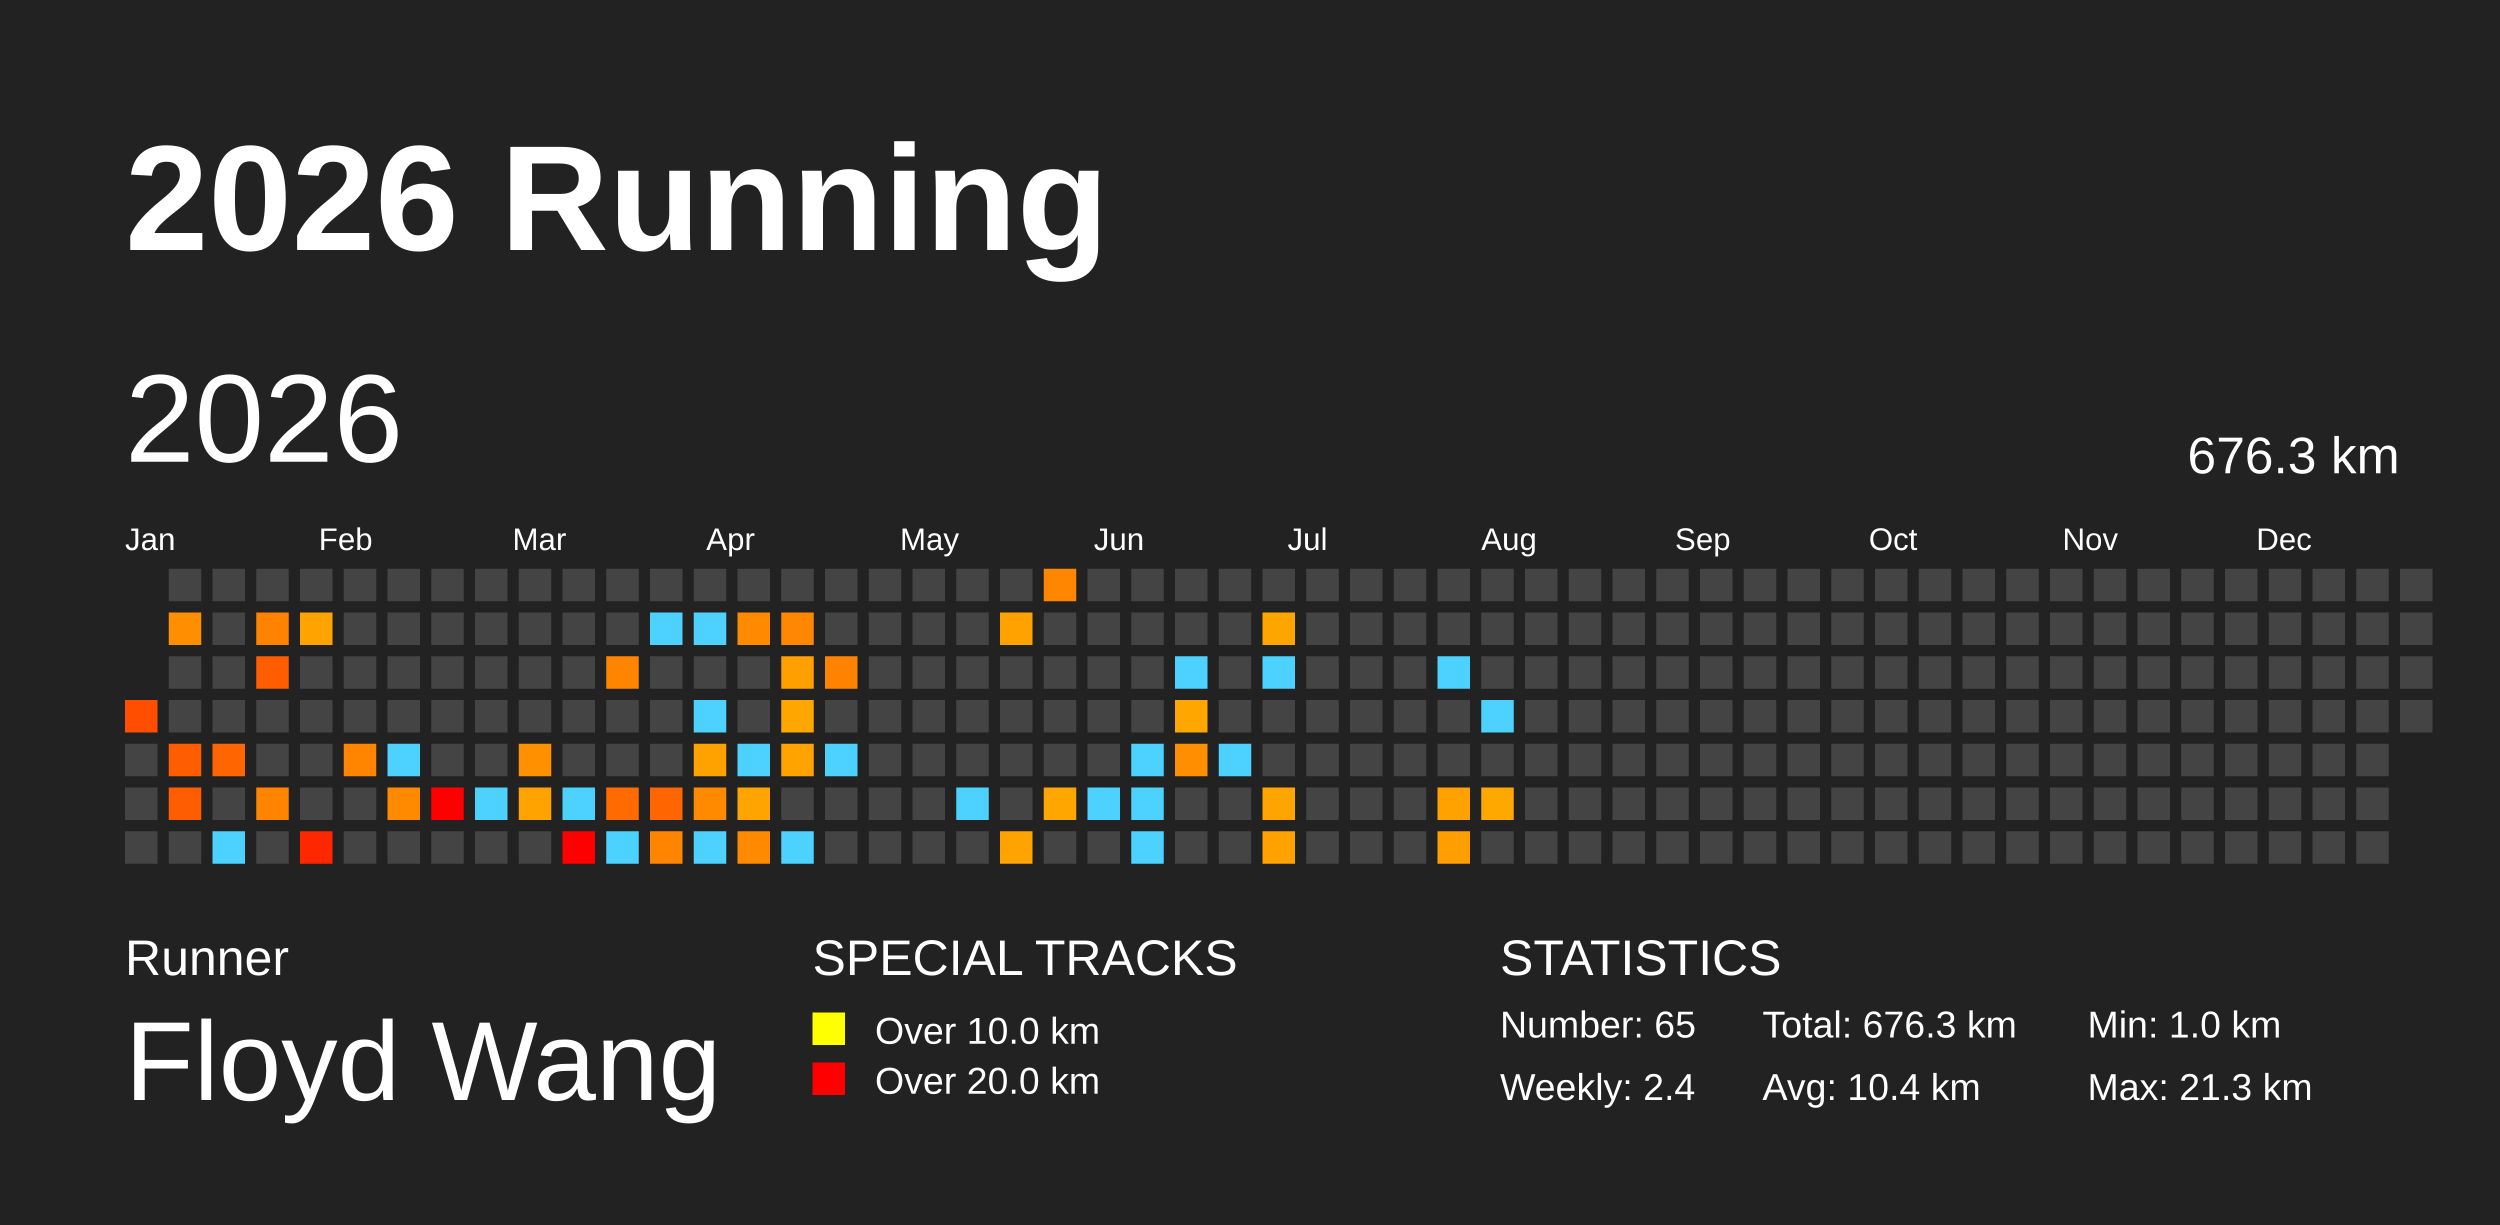
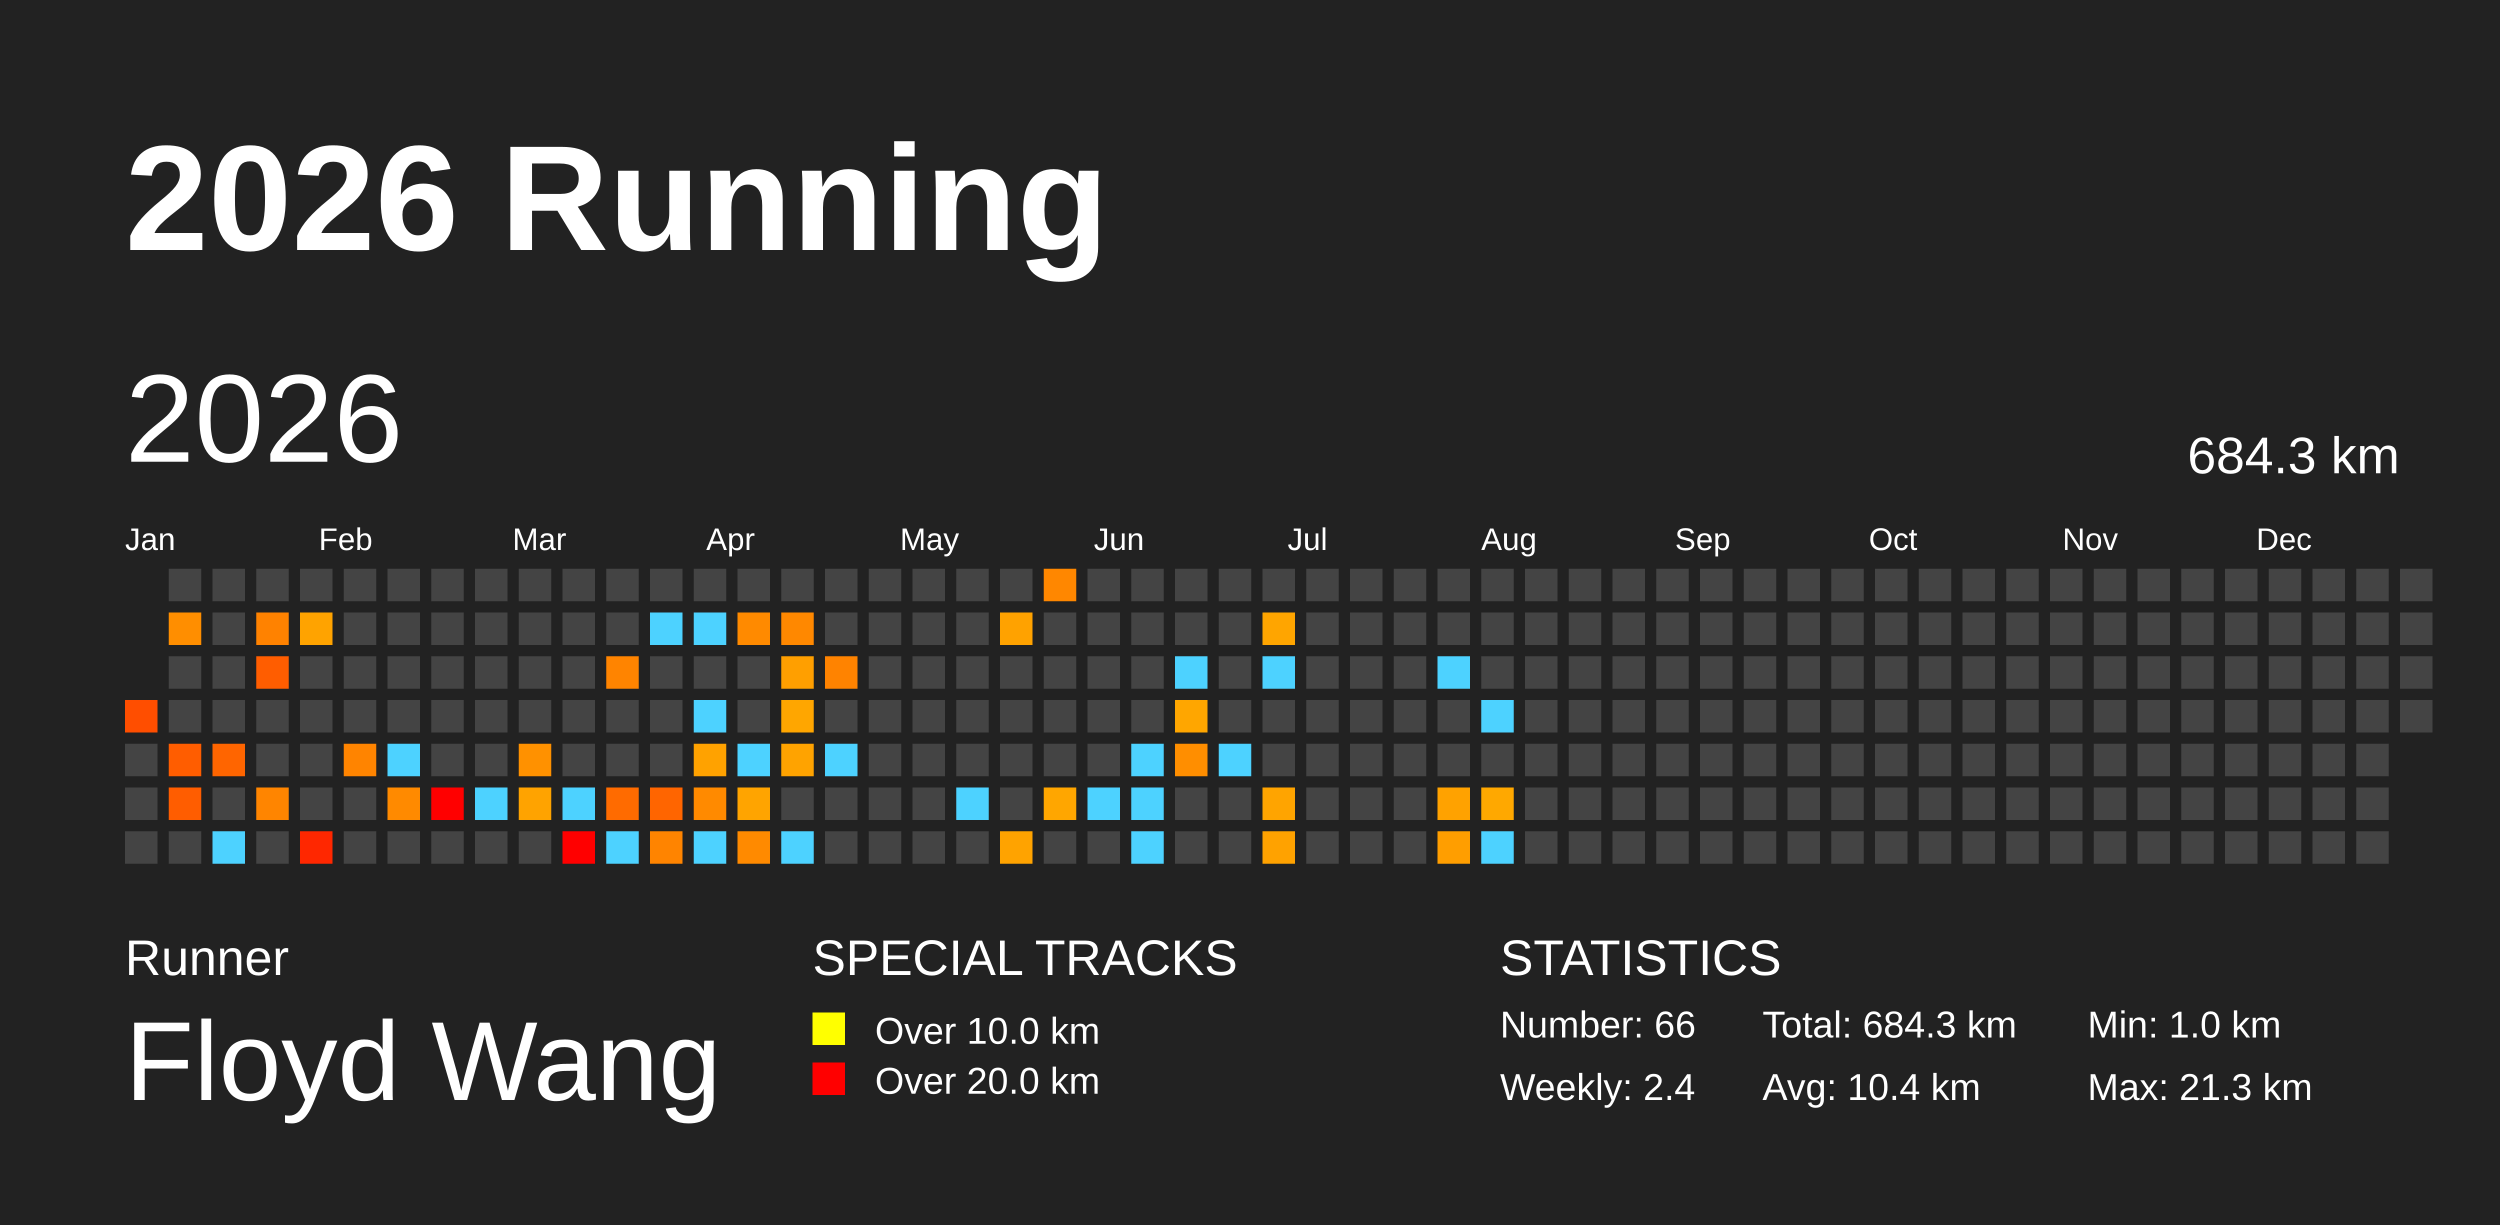
<svg xmlns="http://www.w3.org/2000/svg" baseProfile="full" height="98mm" version="1.1" viewBox="0,0,200,98" width="200mm">
  <defs />
  <rect fill="#222222" height="98" width="200" x="0" y="0" />
  <text fill="#FFFFFF" style="font-size:12px; font-family:Arial; font-weight:bold;" x="10" y="20">2026 Running</text>
  <text fill="#FFFFFF" style="font-size:4px; font-family:Arial" x="10" y="78">Runner</text>
  <text fill="#FFFFFF" style="font-size:9px; font-family:Arial" x="10" y="88">Floyd Wang</text>
  <text fill="#FFFFFF" style="font-size:4px; font-family:Arial" x="65" y="78">SPECIAL TRACKS</text>
  <rect fill="yellow" height="2.6" width="2.6" x="65" y="81" />
  <text fill="#FFFFFF" style="font-size:3px; font-family:Arial" x="70" y="83.5">Over 10.0 km</text>
  <rect fill="red" height="2.6" width="2.6" x="65" y="85" />
  <text fill="#FFFFFF" style="font-size:3px; font-family:Arial" x="70" y="87.5">Over 20.0 km</text>
  <text fill="#FFFFFF" style="font-size:4px; font-family:Arial" x="120" y="78">STATISTICS</text>
-   <text fill="#FFFFFF" style="font-size:3px; font-family:Arial" x="120" y="83">Number: 65</text>
+   <text fill="#FFFFFF" style="font-size:3px; font-family:Arial" x="120" y="83">Number: 66</text>
  <text fill="#FFFFFF" style="font-size:3px; font-family:Arial" x="120" y="88">Weekly: 2.4</text>
-   <text fill="#FFFFFF" style="font-size:3px; font-family:Arial" x="141" y="83">Total: 676.3 km</text>
+   <text fill="#FFFFFF" style="font-size:3px; font-family:Arial" x="141" y="83">Total: 684.3 km</text>
  <text fill="#FFFFFF" style="font-size:3px; font-family:Arial" x="141" y="88">Avg: 10.4 km</text>
  <text fill="#FFFFFF" style="font-size:3px; font-family:Arial" x="167" y="83">Min: 1.0 km</text>
  <text fill="#FFFFFF" style="font-size:3px; font-family:Arial" x="167" y="88">Max: 21.3 km</text>
  <text dominant-baseline="hanging" fill="#FFFFFF" style="font-size:10.0px; font-family:Arial;" x="10" y="30">2026</text>
-   <text dominant-baseline="hanging" fill="#FFFFFF" style="font-size:4.125px; font-family:Arial;" x="175" y="35">676.3 km</text>
+   <text dominant-baseline="hanging" fill="#FFFFFF" style="font-size:4.125px; font-family:Arial;" x="175" y="35">684.3 km</text>
  <text fill="#FFFFFF" style="font-size:2.5px; font-family:Arial" x="10.0" y="44">Jan</text>
  <text fill="#FFFFFF" style="font-size:2.5px; font-family:Arial" x="25.5" y="44">Feb</text>
  <text fill="#FFFFFF" style="font-size:2.5px; font-family:Arial" x="41.0" y="44">Mar</text>
  <text fill="#FFFFFF" style="font-size:2.5px; font-family:Arial" x="56.5" y="44">Apr</text>
  <text fill="#FFFFFF" style="font-size:2.5px; font-family:Arial" x="72.0" y="44">May</text>
  <text fill="#FFFFFF" style="font-size:2.5px; font-family:Arial" x="87.5" y="44">Jun</text>
  <text fill="#FFFFFF" style="font-size:2.5px; font-family:Arial" x="103.0" y="44">Jul</text>
  <text fill="#FFFFFF" style="font-size:2.5px; font-family:Arial" x="118.5" y="44">Aug</text>
  <text fill="#FFFFFF" style="font-size:2.5px; font-family:Arial" x="134.0" y="44">Sep</text>
  <text fill="#FFFFFF" style="font-size:2.5px; font-family:Arial" x="149.5" y="44">Oct</text>
  <text fill="#FFFFFF" style="font-size:2.5px; font-family:Arial" x="165.0" y="44">Nov</text>
  <text fill="#FFFFFF" style="font-size:2.5px; font-family:Arial" x="180.5" y="44">Dec</text>
  <rect fill="#ff4e00" height="2.6" width="2.6" x="10.0" y="56.0" />
  <rect fill="#444444" height="2.6" width="2.6" x="10.0" y="59.5" />
  <rect fill="#444444" height="2.6" width="2.6" x="10.0" y="63.0" />
  <rect fill="#444444" height="2.6" width="2.6" x="10.0" y="66.5" />
  <rect fill="#444444" height="2.6" width="2.6" x="13.5" y="45.5" />
  <rect fill="#ff8e00" height="2.6" width="2.6" x="13.5" y="49.0" />
  <rect fill="#444444" height="2.6" width="2.6" x="13.5" y="52.5" />
  <rect fill="#444444" height="2.6" width="2.6" x="13.5" y="56.0" />
  <rect fill="#ff5d00" height="2.6" width="2.6" x="13.5" y="59.5" />
  <rect fill="#ff5d00" height="2.6" width="2.6" x="13.5" y="63.0" />
  <rect fill="#444444" height="2.6" width="2.6" x="13.5" y="66.5" />
  <rect fill="#444444" height="2.6" width="2.6" x="17.0" y="45.5" />
  <rect fill="#444444" height="2.6" width="2.6" x="17.0" y="49.0" />
  <rect fill="#444444" height="2.6" width="2.6" x="17.0" y="52.5" />
  <rect fill="#444444" height="2.6" width="2.6" x="17.0" y="56.0" />
  <rect fill="#ff6500" height="2.6" width="2.6" x="17.0" y="59.5" />
  <rect fill="#444444" height="2.6" width="2.6" x="17.0" y="63.0" />
  <rect fill="#4dd2ff" height="2.6" width="2.6" x="17.0" y="66.5" />
  <rect fill="#444444" height="2.6" width="2.6" x="20.5" y="45.5" />
  <rect fill="#ff8200" height="2.6" width="2.6" x="20.5" y="49.0" />
  <rect fill="#ff5d00" height="2.6" width="2.6" x="20.5" y="52.5" />
  <rect fill="#444444" height="2.6" width="2.6" x="20.5" y="56.0" />
  <rect fill="#444444" height="2.6" width="2.6" x="20.5" y="59.5" />
  <rect fill="#ff8500" height="2.6" width="2.6" x="20.5" y="63.0" />
  <rect fill="#444444" height="2.6" width="2.6" x="20.5" y="66.5" />
  <rect fill="#444444" height="2.6" width="2.6" x="24.0" y="45.5" />
  <rect fill="#ffa300" height="2.6" width="2.6" x="24.0" y="49.0" />
  <rect fill="#444444" height="2.6" width="2.6" x="24.0" y="52.5" />
  <rect fill="#444444" height="2.6" width="2.6" x="24.0" y="56.0" />
  <rect fill="#444444" height="2.6" width="2.6" x="24.0" y="59.5" />
  <rect fill="#444444" height="2.6" width="2.6" x="24.0" y="63.0" />
  <rect fill="#ff2700" height="2.6" width="2.6" x="24.0" y="66.5" />
  <rect fill="#444444" height="2.6" width="2.6" x="27.5" y="45.5" />
  <rect fill="#444444" height="2.6" width="2.6" x="27.5" y="49.0" />
  <rect fill="#444444" height="2.6" width="2.6" x="27.5" y="52.5" />
  <rect fill="#444444" height="2.6" width="2.6" x="27.5" y="56.0" />
  <rect fill="#ff8400" height="2.6" width="2.6" x="27.5" y="59.5" />
  <rect fill="#444444" height="2.6" width="2.6" x="27.5" y="63.0" />
  <rect fill="#444444" height="2.6" width="2.6" x="27.5" y="66.5" />
  <rect fill="#444444" height="2.6" width="2.6" x="31.0" y="45.5" />
  <rect fill="#444444" height="2.6" width="2.6" x="31.0" y="49.0" />
  <rect fill="#444444" height="2.6" width="2.6" x="31.0" y="52.5" />
  <rect fill="#444444" height="2.6" width="2.6" x="31.0" y="56.0" />
  <rect fill="#4dd2ff" height="2.6" width="2.6" x="31.0" y="59.5" />
  <rect fill="#ff8a00" height="2.6" width="2.6" x="31.0" y="63.0" />
  <rect fill="#444444" height="2.6" width="2.6" x="31.0" y="66.5" />
  <rect fill="#444444" height="2.6" width="2.6" x="34.5" y="45.5" />
  <rect fill="#444444" height="2.6" width="2.6" x="34.5" y="49.0" />
  <rect fill="#444444" height="2.6" width="2.6" x="34.5" y="52.5" />
  <rect fill="#444444" height="2.6" width="2.6" x="34.5" y="56.0" />
  <rect fill="#444444" height="2.6" width="2.6" x="34.5" y="59.5" />
  <rect fill="red" height="2.6" width="2.6" x="34.5" y="63.0" />
  <rect fill="#444444" height="2.6" width="2.6" x="34.5" y="66.5" />
  <rect fill="#444444" height="2.6" width="2.6" x="38.0" y="45.5" />
  <rect fill="#444444" height="2.6" width="2.6" x="38.0" y="49.0" />
  <rect fill="#444444" height="2.6" width="2.6" x="38.0" y="52.5" />
  <rect fill="#444444" height="2.6" width="2.6" x="38.0" y="56.0" />
  <rect fill="#444444" height="2.6" width="2.6" x="38.0" y="59.5" />
  <rect fill="#4dd2ff" height="2.6" width="2.6" x="38.0" y="63.0" />
  <rect fill="#444444" height="2.6" width="2.6" x="38.0" y="66.5" />
  <rect fill="#444444" height="2.6" width="2.6" x="41.5" y="45.5" />
  <rect fill="#444444" height="2.6" width="2.6" x="41.5" y="49.0" />
  <rect fill="#444444" height="2.6" width="2.6" x="41.5" y="52.5" />
  <rect fill="#444444" height="2.6" width="2.6" x="41.5" y="56.0" />
  <rect fill="#ff9100" height="2.6" width="2.6" x="41.5" y="59.5" />
  <rect fill="#ffa300" height="2.6" width="2.6" x="41.5" y="63.0" />
  <rect fill="#444444" height="2.6" width="2.6" x="41.5" y="66.5" />
  <rect fill="#444444" height="2.6" width="2.6" x="45.0" y="45.5" />
  <rect fill="#444444" height="2.6" width="2.6" x="45.0" y="49.0" />
  <rect fill="#444444" height="2.6" width="2.6" x="45.0" y="52.5" />
  <rect fill="#444444" height="2.6" width="2.6" x="45.0" y="56.0" />
  <rect fill="#444444" height="2.6" width="2.6" x="45.0" y="59.5" />
  <rect fill="#4dd2ff" height="2.6" width="2.6" x="45.0" y="63.0" />
  <rect fill="red" height="2.6" width="2.6" x="45.0" y="66.5" />
  <rect fill="#444444" height="2.6" width="2.6" x="48.5" y="45.5" />
  <rect fill="#444444" height="2.6" width="2.6" x="48.5" y="49.0" />
  <rect fill="#ff8400" height="2.6" width="2.6" x="48.5" y="52.5" />
  <rect fill="#444444" height="2.6" width="2.6" x="48.5" y="56.0" />
  <rect fill="#444444" height="2.6" width="2.6" x="48.5" y="59.5" />
  <rect fill="#ff6b00" height="2.6" width="2.6" x="48.5" y="63.0" />
  <rect fill="#4dd2ff" height="2.6" width="2.6" x="48.5" y="66.5" />
  <rect fill="#444444" height="2.6" width="2.6" x="52.0" y="45.5" />
  <rect fill="#4dd2ff" height="2.6" width="2.6" x="52.0" y="49.0" />
  <rect fill="#444444" height="2.6" width="2.6" x="52.0" y="52.5" />
  <rect fill="#444444" height="2.6" width="2.6" x="52.0" y="56.0" />
  <rect fill="#444444" height="2.6" width="2.6" x="52.0" y="59.5" />
  <rect fill="#ff6500" height="2.6" width="2.6" x="52.0" y="63.0" />
  <rect fill="#ff8400" height="2.6" width="2.6" x="52.0" y="66.5" />
  <rect fill="#444444" height="2.6" width="2.6" x="55.5" y="45.5" />
  <rect fill="#4dd2ff" height="2.6" width="2.6" x="55.5" y="49.0" />
  <rect fill="#444444" height="2.6" width="2.6" x="55.5" y="52.5" />
  <rect fill="#4dd2ff" height="2.6" width="2.6" x="55.5" y="56.0" />
  <rect fill="#ffa200" height="2.6" width="2.6" x="55.5" y="59.5" />
  <rect fill="#ff8a00" height="2.6" width="2.6" x="55.5" y="63.0" />
  <rect fill="#4dd2ff" height="2.6" width="2.6" x="55.5" y="66.5" />
  <rect fill="#444444" height="2.6" width="2.6" x="59.0" y="45.5" />
  <rect fill="#ff8a00" height="2.6" width="2.6" x="59.0" y="49.0" />
  <rect fill="#444444" height="2.6" width="2.6" x="59.0" y="52.5" />
  <rect fill="#444444" height="2.6" width="2.6" x="59.0" y="56.0" />
  <rect fill="#4dd2ff" height="2.6" width="2.6" x="59.0" y="59.5" />
  <rect fill="#ffa400" height="2.6" width="2.6" x="59.0" y="63.0" />
  <rect fill="#ff8a00" height="2.6" width="2.6" x="59.0" y="66.5" />
  <rect fill="#444444" height="2.6" width="2.6" x="62.5" y="45.5" />
  <rect fill="#ff8800" height="2.6" width="2.6" x="62.5" y="49.0" />
  <rect fill="#ff9f00" height="2.6" width="2.6" x="62.5" y="52.5" />
  <rect fill="#ffa600" height="2.6" width="2.6" x="62.5" y="56.0" />
  <rect fill="#ffa300" height="2.6" width="2.6" x="62.5" y="59.5" />
  <rect fill="#444444" height="2.6" width="2.6" x="62.5" y="63.0" />
  <rect fill="#4dd2ff" height="2.6" width="2.6" x="62.5" y="66.5" />
  <rect fill="#444444" height="2.6" width="2.6" x="66.0" y="45.5" />
  <rect fill="#444444" height="2.6" width="2.6" x="66.0" y="49.0" />
  <rect fill="#ff8300" height="2.6" width="2.6" x="66.0" y="52.5" />
  <rect fill="#444444" height="2.6" width="2.6" x="66.0" y="56.0" />
  <rect fill="#4dd2ff" height="2.6" width="2.6" x="66.0" y="59.5" />
  <rect fill="#444444" height="2.6" width="2.6" x="66.0" y="63.0" />
  <rect fill="#444444" height="2.6" width="2.6" x="66.0" y="66.5" />
  <rect fill="#444444" height="2.6" width="2.6" x="69.5" y="45.5" />
  <rect fill="#444444" height="2.6" width="2.6" x="69.5" y="49.0" />
  <rect fill="#444444" height="2.6" width="2.6" x="69.5" y="52.5" />
  <rect fill="#444444" height="2.6" width="2.6" x="69.5" y="56.0" />
  <rect fill="#444444" height="2.6" width="2.6" x="69.5" y="59.5" />
  <rect fill="#444444" height="2.6" width="2.6" x="69.5" y="63.0" />
  <rect fill="#444444" height="2.6" width="2.6" x="69.5" y="66.5" />
  <rect fill="#444444" height="2.6" width="2.6" x="73.0" y="45.5" />
  <rect fill="#444444" height="2.6" width="2.6" x="73.0" y="49.0" />
  <rect fill="#444444" height="2.6" width="2.6" x="73.0" y="52.5" />
  <rect fill="#444444" height="2.6" width="2.6" x="73.0" y="56.0" />
  <rect fill="#444444" height="2.6" width="2.6" x="73.0" y="59.5" />
  <rect fill="#444444" height="2.6" width="2.6" x="73.0" y="63.0" />
  <rect fill="#444444" height="2.6" width="2.6" x="73.0" y="66.5" />
  <rect fill="#444444" height="2.6" width="2.6" x="76.5" y="45.5" />
  <rect fill="#444444" height="2.6" width="2.6" x="76.5" y="49.0" />
  <rect fill="#444444" height="2.6" width="2.6" x="76.5" y="52.5" />
  <rect fill="#444444" height="2.6" width="2.6" x="76.5" y="56.0" />
  <rect fill="#444444" height="2.6" width="2.6" x="76.5" y="59.5" />
  <rect fill="#4dd2ff" height="2.6" width="2.6" x="76.5" y="63.0" />
  <rect fill="#444444" height="2.6" width="2.6" x="76.5" y="66.5" />
  <rect fill="#444444" height="2.6" width="2.6" x="80.0" y="45.5" />
  <rect fill="#ffa200" height="2.6" width="2.6" x="80.0" y="49.0" />
  <rect fill="#444444" height="2.6" width="2.6" x="80.0" y="52.5" />
  <rect fill="#444444" height="2.6" width="2.6" x="80.0" y="56.0" />
  <rect fill="#444444" height="2.6" width="2.6" x="80.0" y="59.5" />
  <rect fill="#444444" height="2.6" width="2.6" x="80.0" y="63.0" />
  <rect fill="#ffa300" height="2.6" width="2.6" x="80.0" y="66.5" />
  <rect fill="#ff8700" height="2.6" width="2.6" x="83.5" y="45.5" />
  <rect fill="#444444" height="2.6" width="2.6" x="83.5" y="49.0" />
  <rect fill="#444444" height="2.6" width="2.6" x="83.5" y="52.5" />
  <rect fill="#444444" height="2.6" width="2.6" x="83.5" y="56.0" />
  <rect fill="#444444" height="2.6" width="2.6" x="83.5" y="59.5" />
  <rect fill="#ffa600" height="2.6" width="2.6" x="83.5" y="63.0" />
  <rect fill="#444444" height="2.6" width="2.6" x="83.5" y="66.5" />
  <rect fill="#444444" height="2.6" width="2.6" x="87.0" y="45.5" />
  <rect fill="#444444" height="2.6" width="2.6" x="87.0" y="49.0" />
  <rect fill="#444444" height="2.6" width="2.6" x="87.0" y="52.5" />
  <rect fill="#444444" height="2.6" width="2.6" x="87.0" y="56.0" />
  <rect fill="#444444" height="2.6" width="2.6" x="87.0" y="59.5" />
  <rect fill="#4dd2ff" height="2.6" width="2.6" x="87.0" y="63.0" />
  <rect fill="#444444" height="2.6" width="2.6" x="87.0" y="66.5" />
  <rect fill="#444444" height="2.6" width="2.6" x="90.5" y="45.5" />
  <rect fill="#444444" height="2.6" width="2.6" x="90.5" y="49.0" />
  <rect fill="#444444" height="2.6" width="2.6" x="90.5" y="52.5" />
  <rect fill="#444444" height="2.6" width="2.6" x="90.5" y="56.0" />
  <rect fill="#4dd2ff" height="2.6" width="2.6" x="90.5" y="59.5" />
  <rect fill="#4dd2ff" height="2.6" width="2.6" x="90.5" y="63.0" />
  <rect fill="#4dd2ff" height="2.6" width="2.6" x="90.5" y="66.5" />
  <rect fill="#444444" height="2.6" width="2.6" x="94.0" y="45.5" />
  <rect fill="#444444" height="2.6" width="2.6" x="94.0" y="49.0" />
  <rect fill="#4dd2ff" height="2.6" width="2.6" x="94.0" y="52.5" />
  <rect fill="#ffa600" height="2.6" width="2.6" x="94.0" y="56.0" />
  <rect fill="#ff8e00" height="2.6" width="2.6" x="94.0" y="59.5" />
  <rect fill="#444444" height="2.6" width="2.6" x="94.0" y="63.0" />
  <rect fill="#444444" height="2.6" width="2.6" x="94.0" y="66.5" />
  <rect fill="#444444" height="2.6" width="2.6" x="97.5" y="45.5" />
  <rect fill="#444444" height="2.6" width="2.6" x="97.5" y="49.0" />
  <rect fill="#444444" height="2.6" width="2.6" x="97.5" y="52.5" />
  <rect fill="#444444" height="2.6" width="2.6" x="97.5" y="56.0" />
  <rect fill="#4dd2ff" height="2.6" width="2.6" x="97.5" y="59.5" />
  <rect fill="#444444" height="2.6" width="2.6" x="97.5" y="63.0" />
  <rect fill="#444444" height="2.6" width="2.6" x="97.5" y="66.5" />
  <rect fill="#444444" height="2.6" width="2.6" x="101.0" y="45.5" />
  <rect fill="#ffa500" height="2.6" width="2.6" x="101.0" y="49.0" />
  <rect fill="#4dd2ff" height="2.6" width="2.6" x="101.0" y="52.5" />
  <rect fill="#444444" height="2.6" width="2.6" x="101.0" y="56.0" />
  <rect fill="#444444" height="2.6" width="2.6" x="101.0" y="59.5" />
  <rect fill="#ffa400" height="2.6" width="2.6" x="101.0" y="63.0" />
  <rect fill="#ffa200" height="2.6" width="2.6" x="101.0" y="66.5" />
  <rect fill="#444444" height="2.6" width="2.6" x="104.5" y="45.5" />
  <rect fill="#444444" height="2.6" width="2.6" x="104.5" y="49.0" />
  <rect fill="#444444" height="2.6" width="2.6" x="104.5" y="52.5" />
  <rect fill="#444444" height="2.6" width="2.6" x="104.5" y="56.0" />
  <rect fill="#444444" height="2.6" width="2.6" x="104.5" y="59.5" />
  <rect fill="#444444" height="2.6" width="2.6" x="104.5" y="63.0" />
  <rect fill="#444444" height="2.6" width="2.6" x="104.5" y="66.5" />
  <rect fill="#444444" height="2.6" width="2.6" x="108.0" y="45.5" />
  <rect fill="#444444" height="2.6" width="2.6" x="108.0" y="49.0" />
  <rect fill="#444444" height="2.6" width="2.6" x="108.0" y="52.5" />
  <rect fill="#444444" height="2.6" width="2.6" x="108.0" y="56.0" />
  <rect fill="#444444" height="2.6" width="2.6" x="108.0" y="59.5" />
  <rect fill="#444444" height="2.6" width="2.6" x="108.0" y="63.0" />
  <rect fill="#444444" height="2.6" width="2.6" x="108.0" y="66.5" />
  <rect fill="#444444" height="2.6" width="2.6" x="111.5" y="45.5" />
  <rect fill="#444444" height="2.6" width="2.6" x="111.5" y="49.0" />
  <rect fill="#444444" height="2.6" width="2.6" x="111.5" y="52.5" />
  <rect fill="#444444" height="2.6" width="2.6" x="111.5" y="56.0" />
  <rect fill="#444444" height="2.6" width="2.6" x="111.5" y="59.5" />
  <rect fill="#444444" height="2.6" width="2.6" x="111.5" y="63.0" />
  <rect fill="#444444" height="2.6" width="2.6" x="111.5" y="66.5" />
  <rect fill="#444444" height="2.6" width="2.6" x="115.0" y="45.5" />
  <rect fill="#444444" height="2.6" width="2.6" x="115.0" y="49.0" />
  <rect fill="#4dd2ff" height="2.6" width="2.6" x="115.0" y="52.5" />
  <rect fill="#444444" height="2.6" width="2.6" x="115.0" y="56.0" />
  <rect fill="#444444" height="2.6" width="2.6" x="115.0" y="59.5" />
  <rect fill="#ffa200" height="2.6" width="2.6" x="115.0" y="63.0" />
  <rect fill="#ff9e00" height="2.6" width="2.6" x="115.0" y="66.5" />
  <rect fill="#444444" height="2.6" width="2.6" x="118.5" y="45.5" />
  <rect fill="#444444" height="2.6" width="2.6" x="118.5" y="49.0" />
  <rect fill="#444444" height="2.6" width="2.6" x="118.5" y="52.5" />
  <rect fill="#4dd2ff" height="2.6" width="2.6" x="118.5" y="56.0" />
  <rect fill="#444444" height="2.6" width="2.6" x="118.5" y="59.5" />
  <rect fill="#ffa800" height="2.6" width="2.6" x="118.5" y="63.0" />
-   <rect fill="#444444" height="2.6" width="2.6" x="118.5" y="66.5" />
+   <rect fill="#4dd2ff" height="2.6" width="2.6" x="118.5" y="66.5" />
  <rect fill="#444444" height="2.6" width="2.6" x="122.0" y="45.5" />
  <rect fill="#444444" height="2.6" width="2.6" x="122.0" y="49.0" />
  <rect fill="#444444" height="2.6" width="2.6" x="122.0" y="52.5" />
  <rect fill="#444444" height="2.6" width="2.6" x="122.0" y="56.0" />
  <rect fill="#444444" height="2.6" width="2.6" x="122.0" y="59.5" />
  <rect fill="#444444" height="2.6" width="2.6" x="122.0" y="63.0" />
  <rect fill="#444444" height="2.6" width="2.6" x="122.0" y="66.5" />
  <rect fill="#444444" height="2.6" width="2.6" x="125.5" y="45.5" />
  <rect fill="#444444" height="2.6" width="2.6" x="125.5" y="49.0" />
  <rect fill="#444444" height="2.6" width="2.6" x="125.5" y="52.5" />
  <rect fill="#444444" height="2.6" width="2.6" x="125.5" y="56.0" />
  <rect fill="#444444" height="2.6" width="2.6" x="125.5" y="59.5" />
  <rect fill="#444444" height="2.6" width="2.6" x="125.5" y="63.0" />
  <rect fill="#444444" height="2.6" width="2.6" x="125.5" y="66.5" />
  <rect fill="#444444" height="2.6" width="2.6" x="129.0" y="45.5" />
  <rect fill="#444444" height="2.6" width="2.6" x="129.0" y="49.0" />
  <rect fill="#444444" height="2.6" width="2.6" x="129.0" y="52.5" />
  <rect fill="#444444" height="2.6" width="2.6" x="129.0" y="56.0" />
  <rect fill="#444444" height="2.6" width="2.6" x="129.0" y="59.5" />
  <rect fill="#444444" height="2.6" width="2.6" x="129.0" y="63.0" />
  <rect fill="#444444" height="2.6" width="2.6" x="129.0" y="66.5" />
  <rect fill="#444444" height="2.6" width="2.6" x="132.5" y="45.5" />
  <rect fill="#444444" height="2.6" width="2.6" x="132.5" y="49.0" />
  <rect fill="#444444" height="2.6" width="2.6" x="132.5" y="52.5" />
  <rect fill="#444444" height="2.6" width="2.6" x="132.5" y="56.0" />
  <rect fill="#444444" height="2.6" width="2.6" x="132.5" y="59.5" />
  <rect fill="#444444" height="2.6" width="2.6" x="132.5" y="63.0" />
  <rect fill="#444444" height="2.6" width="2.6" x="132.5" y="66.5" />
  <rect fill="#444444" height="2.6" width="2.6" x="136.0" y="45.5" />
  <rect fill="#444444" height="2.6" width="2.6" x="136.0" y="49.0" />
  <rect fill="#444444" height="2.6" width="2.6" x="136.0" y="52.5" />
  <rect fill="#444444" height="2.6" width="2.6" x="136.0" y="56.0" />
  <rect fill="#444444" height="2.6" width="2.6" x="136.0" y="59.5" />
  <rect fill="#444444" height="2.6" width="2.6" x="136.0" y="63.0" />
  <rect fill="#444444" height="2.6" width="2.6" x="136.0" y="66.5" />
  <rect fill="#444444" height="2.6" width="2.6" x="139.5" y="45.5" />
  <rect fill="#444444" height="2.6" width="2.6" x="139.5" y="49.0" />
  <rect fill="#444444" height="2.6" width="2.6" x="139.5" y="52.5" />
  <rect fill="#444444" height="2.6" width="2.6" x="139.5" y="56.0" />
  <rect fill="#444444" height="2.6" width="2.6" x="139.5" y="59.5" />
  <rect fill="#444444" height="2.6" width="2.6" x="139.5" y="63.0" />
  <rect fill="#444444" height="2.6" width="2.6" x="139.5" y="66.5" />
  <rect fill="#444444" height="2.6" width="2.6" x="143.0" y="45.5" />
  <rect fill="#444444" height="2.6" width="2.6" x="143.0" y="49.0" />
  <rect fill="#444444" height="2.6" width="2.6" x="143.0" y="52.5" />
  <rect fill="#444444" height="2.6" width="2.6" x="143.0" y="56.0" />
  <rect fill="#444444" height="2.6" width="2.6" x="143.0" y="59.5" />
  <rect fill="#444444" height="2.6" width="2.6" x="143.0" y="63.0" />
  <rect fill="#444444" height="2.6" width="2.6" x="143.0" y="66.5" />
  <rect fill="#444444" height="2.6" width="2.6" x="146.5" y="45.5" />
  <rect fill="#444444" height="2.6" width="2.6" x="146.5" y="49.0" />
  <rect fill="#444444" height="2.6" width="2.6" x="146.5" y="52.5" />
  <rect fill="#444444" height="2.6" width="2.6" x="146.5" y="56.0" />
  <rect fill="#444444" height="2.6" width="2.6" x="146.5" y="59.5" />
  <rect fill="#444444" height="2.6" width="2.6" x="146.5" y="63.0" />
  <rect fill="#444444" height="2.6" width="2.6" x="146.5" y="66.5" />
  <rect fill="#444444" height="2.6" width="2.6" x="150.0" y="45.5" />
  <rect fill="#444444" height="2.6" width="2.6" x="150.0" y="49.0" />
  <rect fill="#444444" height="2.6" width="2.6" x="150.0" y="52.5" />
  <rect fill="#444444" height="2.6" width="2.6" x="150.0" y="56.0" />
  <rect fill="#444444" height="2.6" width="2.6" x="150.0" y="59.5" />
  <rect fill="#444444" height="2.6" width="2.6" x="150.0" y="63.0" />
  <rect fill="#444444" height="2.6" width="2.6" x="150.0" y="66.5" />
  <rect fill="#444444" height="2.6" width="2.6" x="153.5" y="45.5" />
  <rect fill="#444444" height="2.6" width="2.6" x="153.5" y="49.0" />
  <rect fill="#444444" height="2.6" width="2.6" x="153.5" y="52.5" />
  <rect fill="#444444" height="2.6" width="2.6" x="153.5" y="56.0" />
  <rect fill="#444444" height="2.6" width="2.6" x="153.5" y="59.5" />
  <rect fill="#444444" height="2.6" width="2.6" x="153.5" y="63.0" />
  <rect fill="#444444" height="2.6" width="2.6" x="153.5" y="66.5" />
  <rect fill="#444444" height="2.6" width="2.6" x="157.0" y="45.5" />
  <rect fill="#444444" height="2.6" width="2.6" x="157.0" y="49.0" />
  <rect fill="#444444" height="2.6" width="2.6" x="157.0" y="52.5" />
  <rect fill="#444444" height="2.6" width="2.6" x="157.0" y="56.0" />
  <rect fill="#444444" height="2.6" width="2.6" x="157.0" y="59.5" />
  <rect fill="#444444" height="2.6" width="2.6" x="157.0" y="63.0" />
  <rect fill="#444444" height="2.6" width="2.6" x="157.0" y="66.5" />
  <rect fill="#444444" height="2.6" width="2.6" x="160.5" y="45.5" />
  <rect fill="#444444" height="2.6" width="2.6" x="160.5" y="49.0" />
  <rect fill="#444444" height="2.6" width="2.6" x="160.5" y="52.5" />
  <rect fill="#444444" height="2.6" width="2.6" x="160.5" y="56.0" />
  <rect fill="#444444" height="2.6" width="2.6" x="160.5" y="59.5" />
  <rect fill="#444444" height="2.6" width="2.6" x="160.5" y="63.0" />
  <rect fill="#444444" height="2.6" width="2.6" x="160.5" y="66.5" />
  <rect fill="#444444" height="2.6" width="2.6" x="164.0" y="45.5" />
  <rect fill="#444444" height="2.6" width="2.6" x="164.0" y="49.0" />
  <rect fill="#444444" height="2.6" width="2.6" x="164.0" y="52.5" />
  <rect fill="#444444" height="2.6" width="2.6" x="164.0" y="56.0" />
  <rect fill="#444444" height="2.6" width="2.6" x="164.0" y="59.5" />
  <rect fill="#444444" height="2.6" width="2.6" x="164.0" y="63.0" />
  <rect fill="#444444" height="2.6" width="2.6" x="164.0" y="66.5" />
  <rect fill="#444444" height="2.6" width="2.6" x="167.5" y="45.5" />
  <rect fill="#444444" height="2.6" width="2.6" x="167.5" y="49.0" />
  <rect fill="#444444" height="2.6" width="2.6" x="167.5" y="52.5" />
  <rect fill="#444444" height="2.6" width="2.6" x="167.5" y="56.0" />
  <rect fill="#444444" height="2.6" width="2.6" x="167.5" y="59.5" />
  <rect fill="#444444" height="2.6" width="2.6" x="167.5" y="63.0" />
  <rect fill="#444444" height="2.6" width="2.6" x="167.5" y="66.5" />
  <rect fill="#444444" height="2.6" width="2.6" x="171.0" y="45.5" />
  <rect fill="#444444" height="2.6" width="2.6" x="171.0" y="49.0" />
  <rect fill="#444444" height="2.6" width="2.6" x="171.0" y="52.5" />
  <rect fill="#444444" height="2.6" width="2.6" x="171.0" y="56.0" />
  <rect fill="#444444" height="2.6" width="2.6" x="171.0" y="59.5" />
  <rect fill="#444444" height="2.6" width="2.6" x="171.0" y="63.0" />
  <rect fill="#444444" height="2.6" width="2.6" x="171.0" y="66.5" />
  <rect fill="#444444" height="2.6" width="2.6" x="174.5" y="45.5" />
  <rect fill="#444444" height="2.6" width="2.6" x="174.5" y="49.0" />
  <rect fill="#444444" height="2.6" width="2.6" x="174.5" y="52.5" />
  <rect fill="#444444" height="2.6" width="2.6" x="174.5" y="56.0" />
  <rect fill="#444444" height="2.6" width="2.6" x="174.5" y="59.5" />
  <rect fill="#444444" height="2.6" width="2.6" x="174.5" y="63.0" />
  <rect fill="#444444" height="2.6" width="2.6" x="174.5" y="66.5" />
  <rect fill="#444444" height="2.6" width="2.6" x="178.0" y="45.5" />
  <rect fill="#444444" height="2.6" width="2.6" x="178.0" y="49.0" />
  <rect fill="#444444" height="2.6" width="2.6" x="178.0" y="52.5" />
  <rect fill="#444444" height="2.6" width="2.6" x="178.0" y="56.0" />
  <rect fill="#444444" height="2.6" width="2.6" x="178.0" y="59.5" />
  <rect fill="#444444" height="2.6" width="2.6" x="178.0" y="63.0" />
  <rect fill="#444444" height="2.6" width="2.6" x="178.0" y="66.5" />
  <rect fill="#444444" height="2.6" width="2.6" x="181.5" y="45.5" />
  <rect fill="#444444" height="2.6" width="2.6" x="181.5" y="49.0" />
  <rect fill="#444444" height="2.6" width="2.6" x="181.5" y="52.5" />
  <rect fill="#444444" height="2.6" width="2.6" x="181.5" y="56.0" />
  <rect fill="#444444" height="2.6" width="2.6" x="181.5" y="59.5" />
  <rect fill="#444444" height="2.6" width="2.6" x="181.5" y="63.0" />
  <rect fill="#444444" height="2.6" width="2.6" x="181.5" y="66.5" />
  <rect fill="#444444" height="2.6" width="2.6" x="185.0" y="45.5" />
  <rect fill="#444444" height="2.6" width="2.6" x="185.0" y="49.0" />
  <rect fill="#444444" height="2.6" width="2.6" x="185.0" y="52.5" />
  <rect fill="#444444" height="2.6" width="2.6" x="185.0" y="56.0" />
  <rect fill="#444444" height="2.6" width="2.6" x="185.0" y="59.5" />
  <rect fill="#444444" height="2.6" width="2.6" x="185.0" y="63.0" />
  <rect fill="#444444" height="2.6" width="2.6" x="185.0" y="66.5" />
  <rect fill="#444444" height="2.6" width="2.6" x="188.5" y="45.5" />
  <rect fill="#444444" height="2.6" width="2.6" x="188.5" y="49.0" />
  <rect fill="#444444" height="2.6" width="2.6" x="188.5" y="52.5" />
  <rect fill="#444444" height="2.6" width="2.6" x="188.5" y="56.0" />
  <rect fill="#444444" height="2.6" width="2.6" x="188.5" y="59.5" />
  <rect fill="#444444" height="2.6" width="2.6" x="188.5" y="63.0" />
  <rect fill="#444444" height="2.6" width="2.6" x="188.5" y="66.5" />
  <rect fill="#444444" height="2.6" width="2.6" x="192.0" y="45.5" />
  <rect fill="#444444" height="2.6" width="2.6" x="192.0" y="49.0" />
  <rect fill="#444444" height="2.6" width="2.6" x="192.0" y="52.5" />
  <rect fill="#444444" height="2.6" width="2.6" x="192.0" y="56.0" />
</svg>
